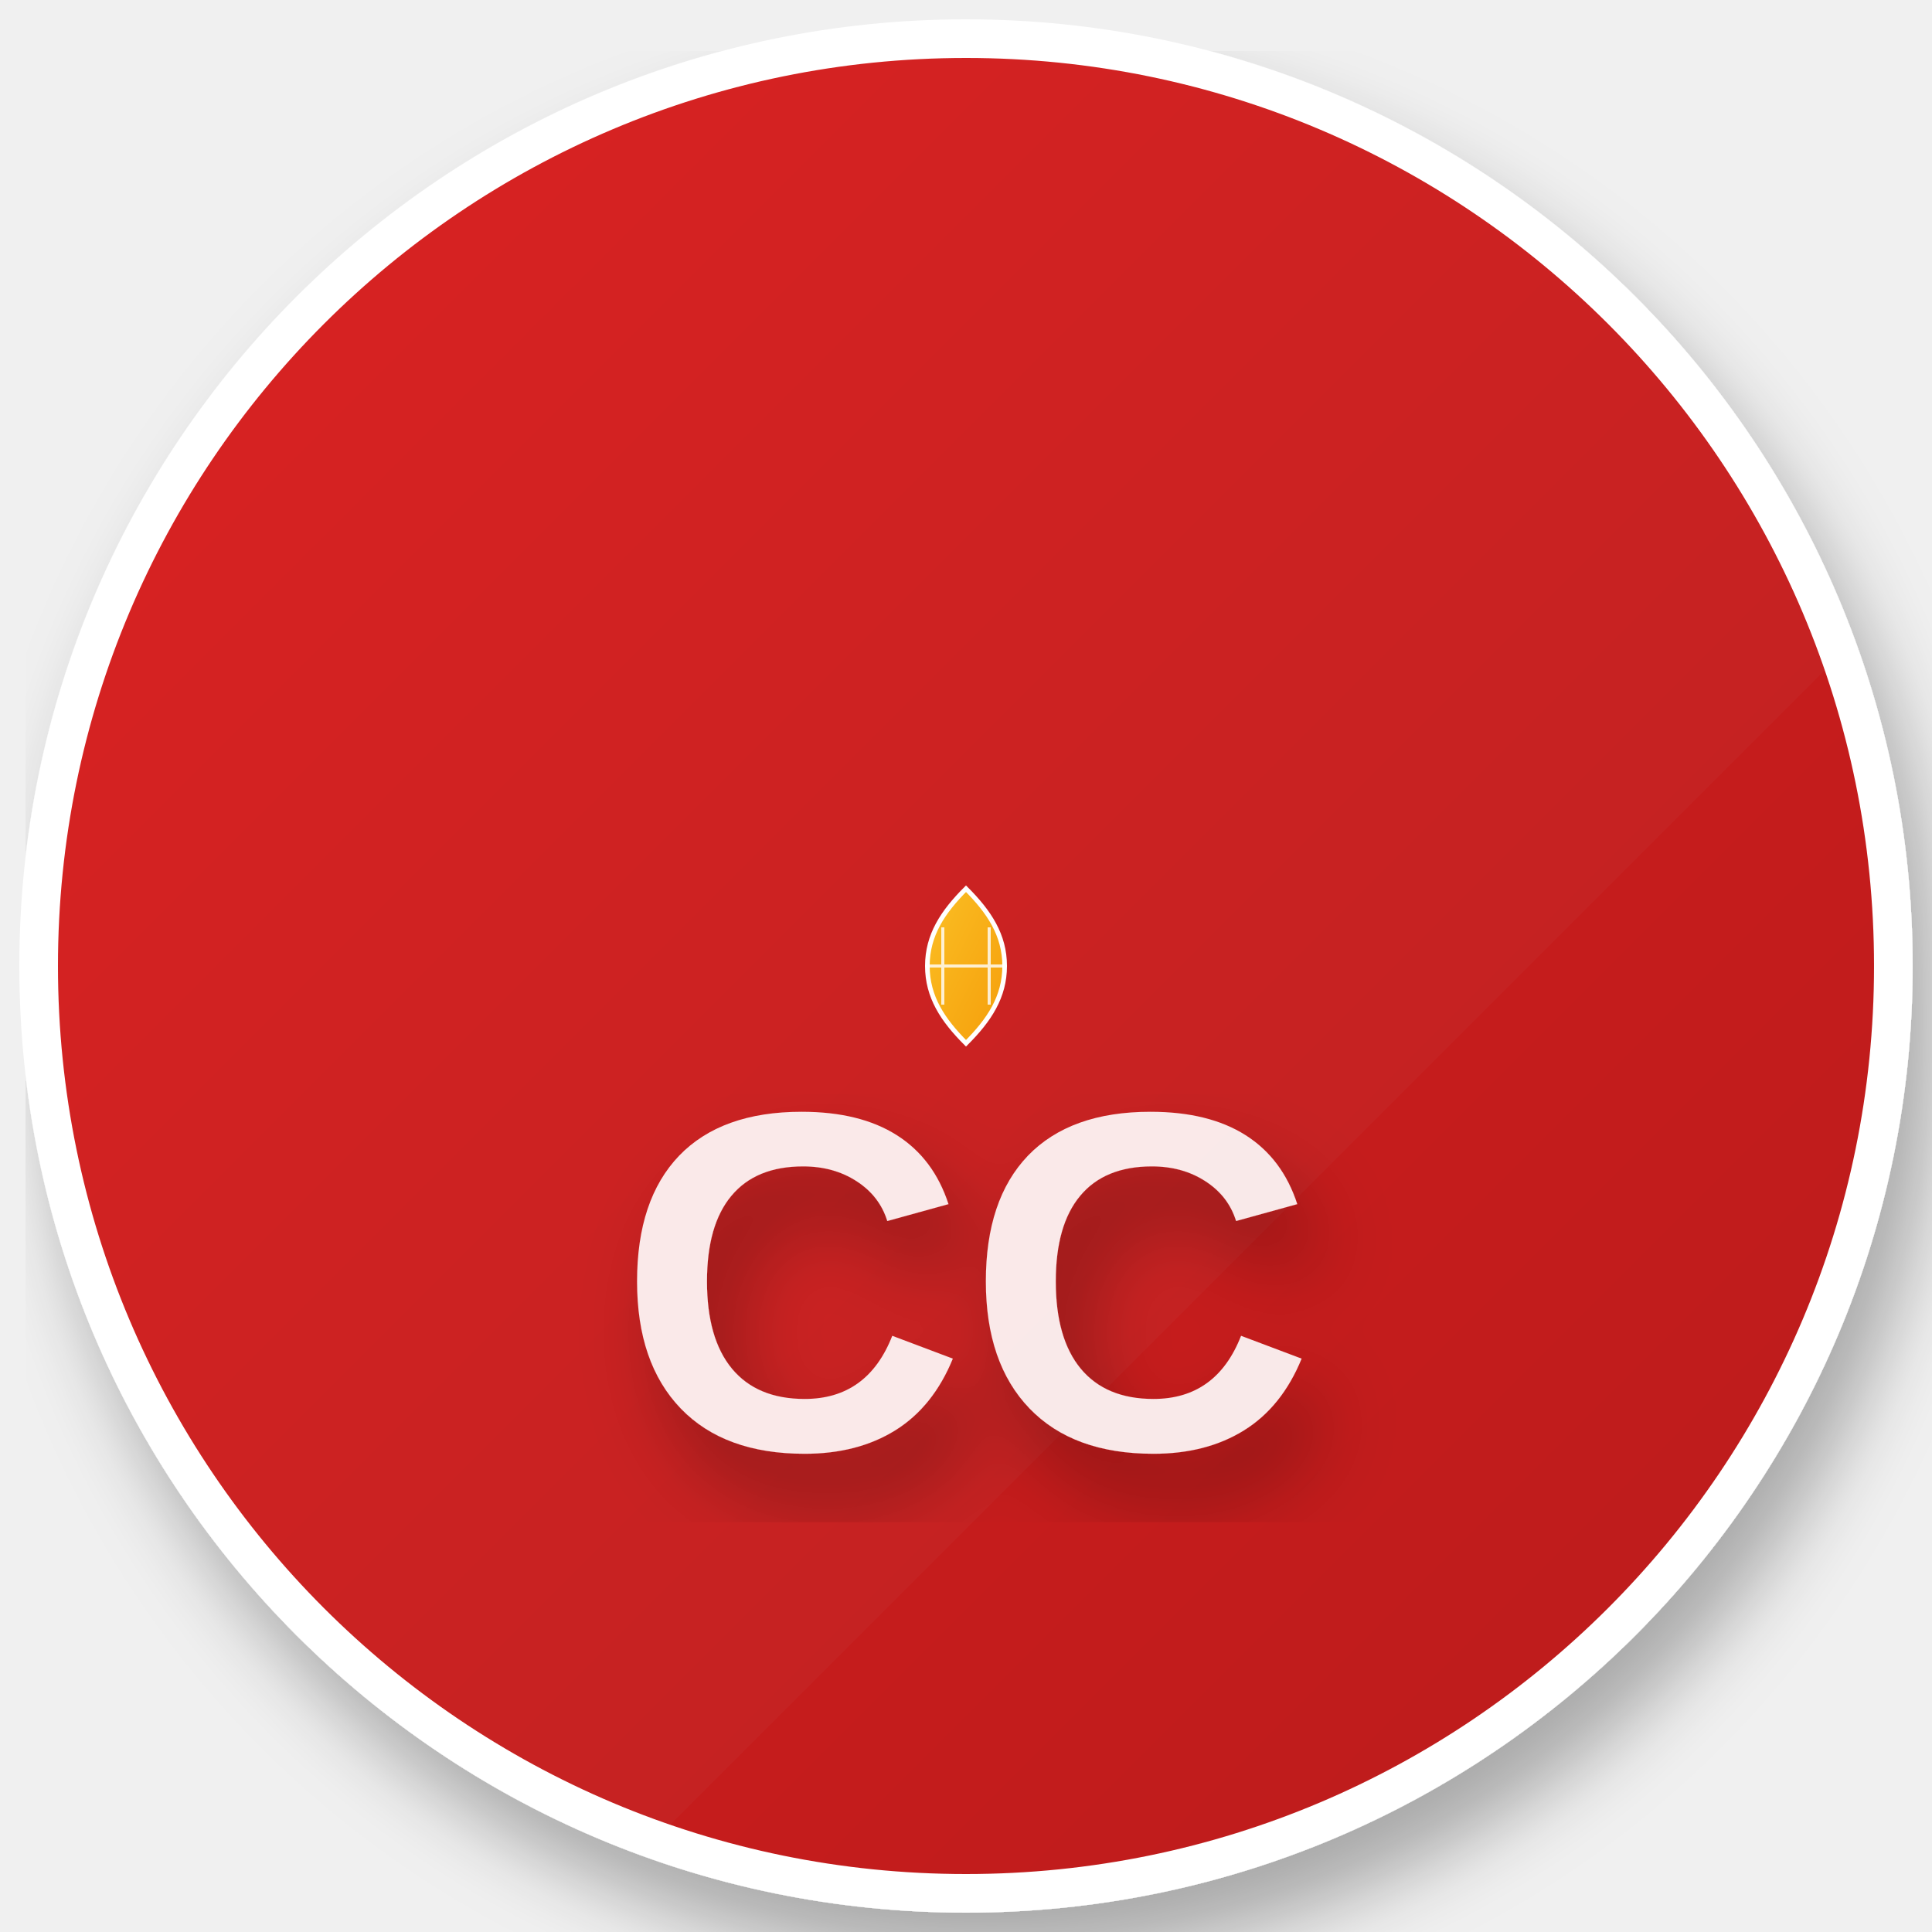
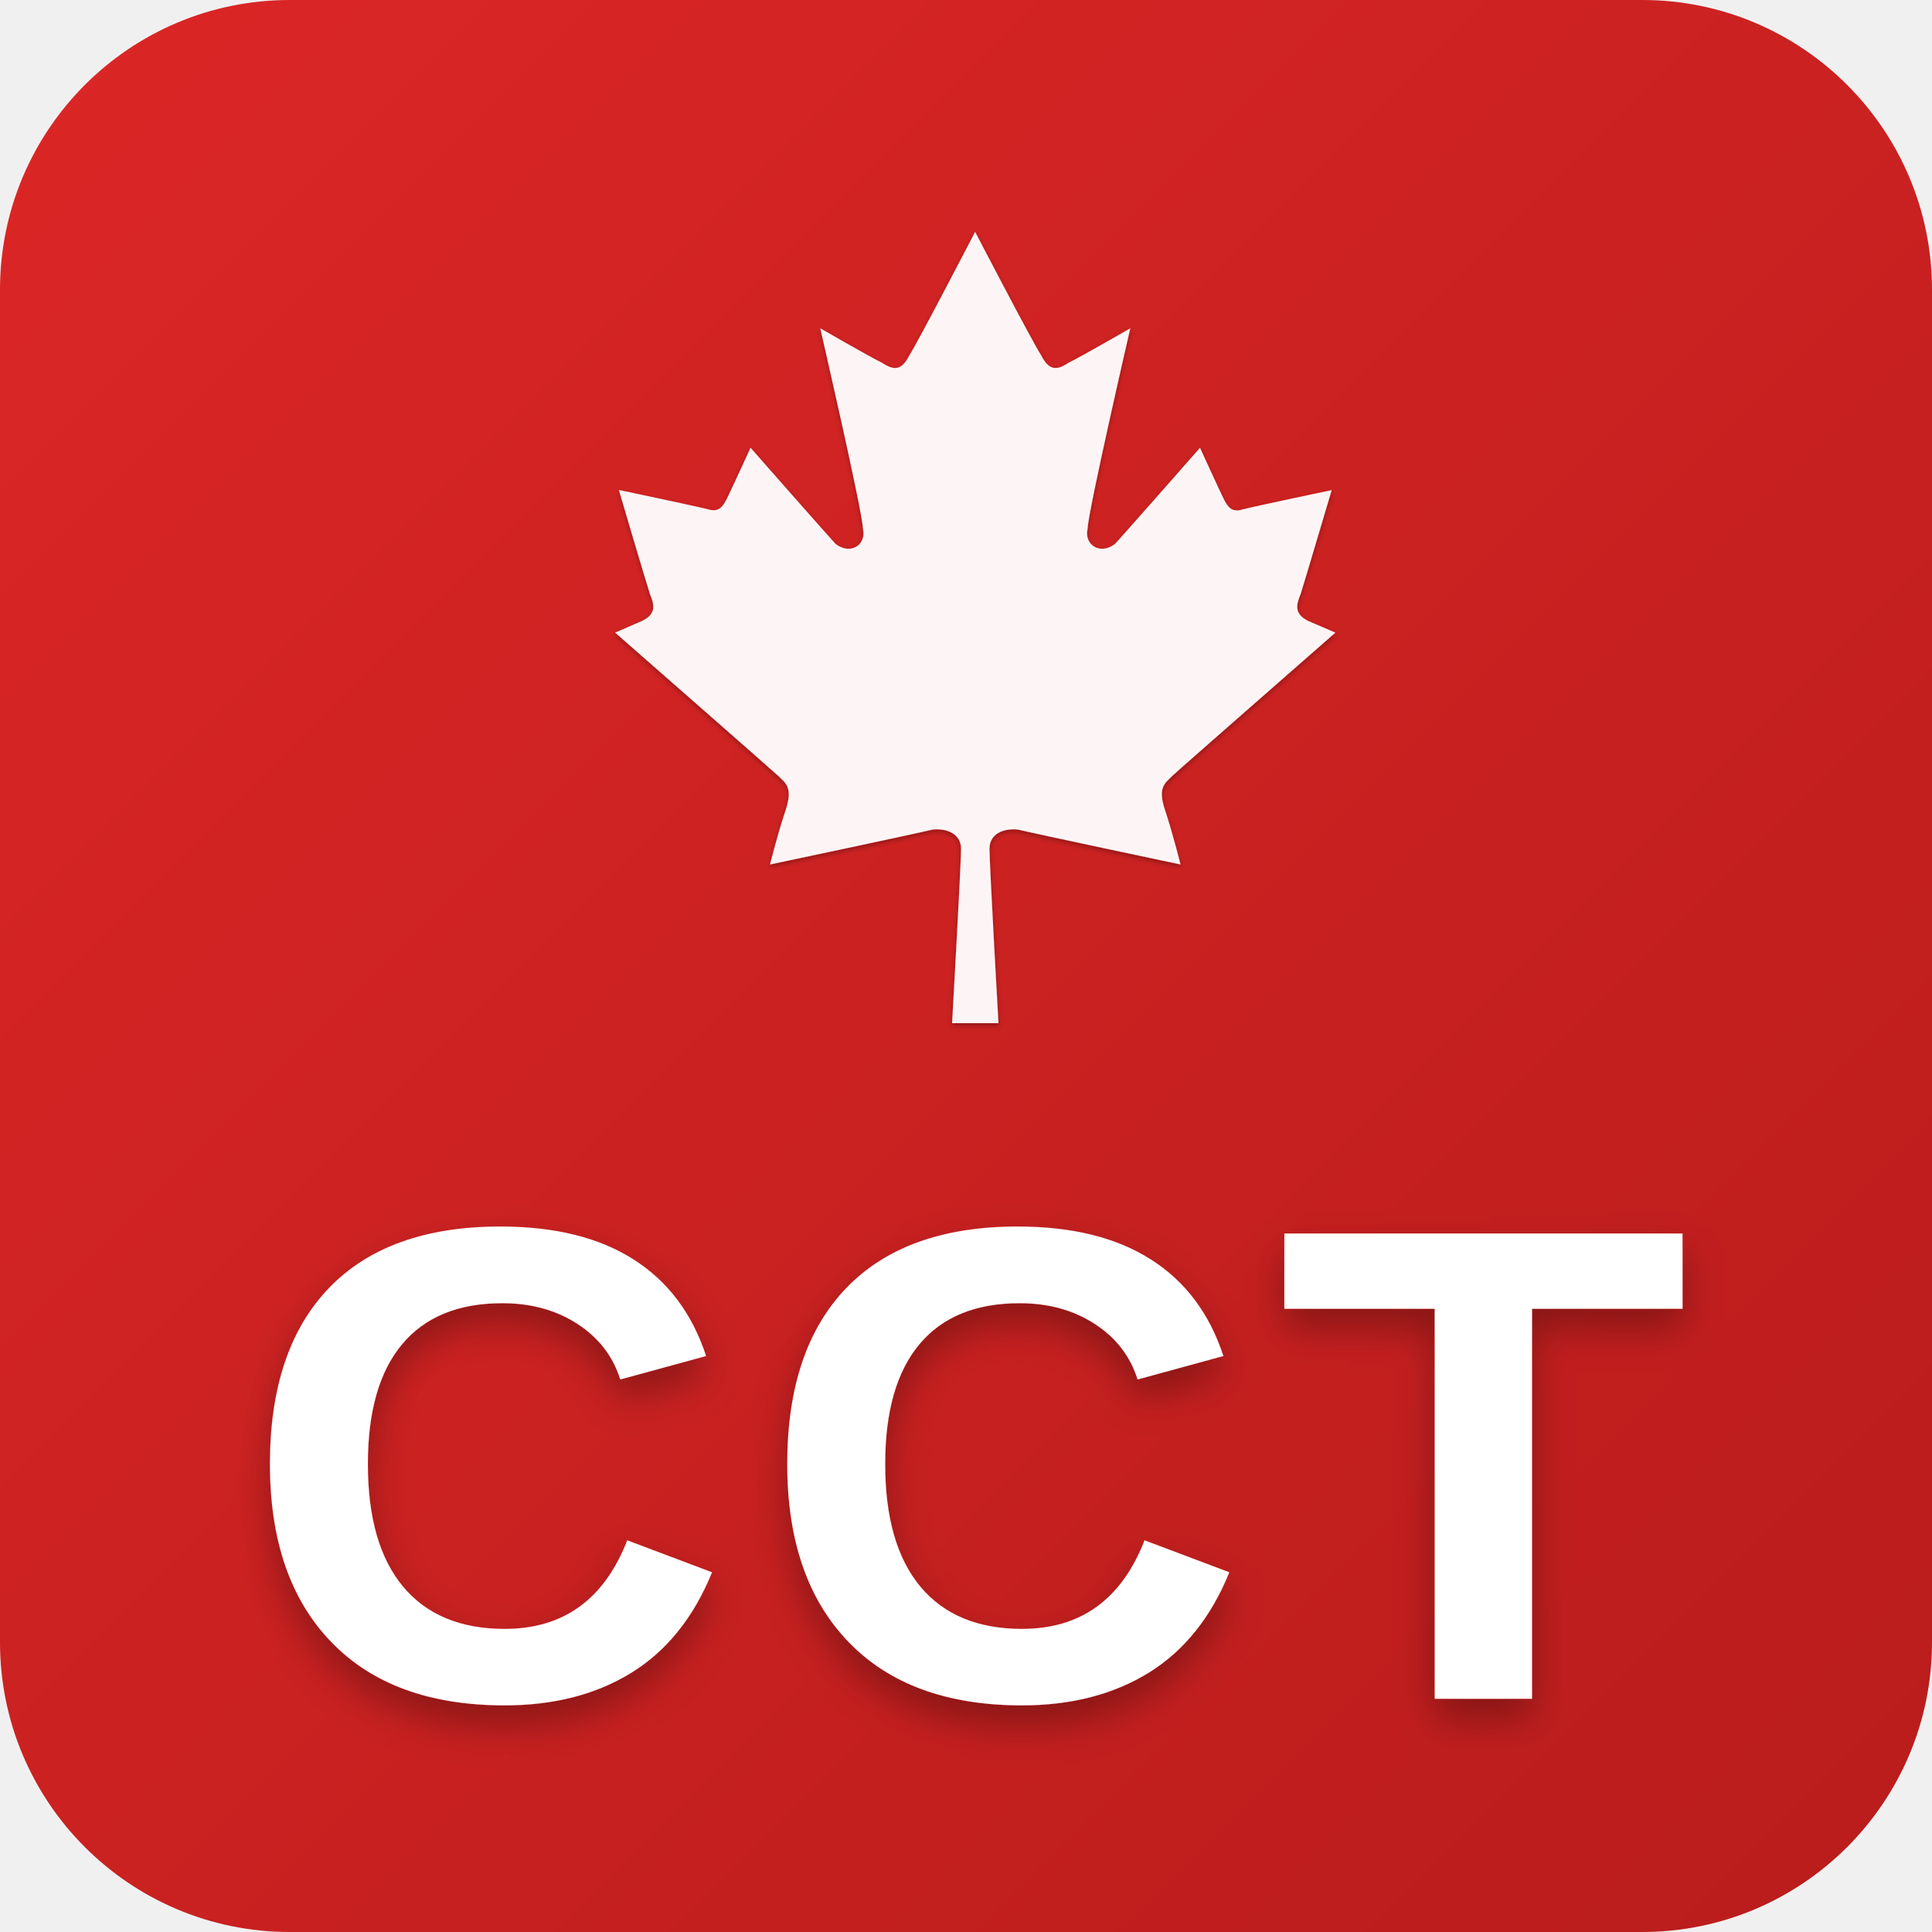
<svg xmlns="http://www.w3.org/2000/svg" width="152" height="152" viewBox="0 0 152 152">
  <defs>
-     <linearGradient id="bgGradient" x1="0%" y1="0%" x2="100%" y2="100%">
+     <linearGradient id="bgGradient-152" x1="0%" y1="0%" x2="100%" y2="100%">
      <stop offset="0%" style="stop-color:#dc2626;stop-opacity:1" />
      <stop offset="100%" style="stop-color:#b91c1c;stop-opacity:1" />
    </linearGradient>
-     <linearGradient id="leafGradient" x1="0%" y1="0%" x2="100%" y2="100%">
-       <stop offset="0%" style="stop-color:#fbbf24;stop-opacity:1" />
-       <stop offset="100%" style="stop-color:#f59e0b;stop-opacity:1" />
-     </linearGradient>
-     <filter id="shadow" x="-20%" y="-20%" width="140%" height="140%">
-       <feDropShadow dx="2" dy="4" stdDeviation="3" flood-color="#000000" flood-opacity="0.3" />
+     <filter id="shadow-152" x="-50%" y="-50%" width="200%" height="200%">
+       <feGaussianBlur in="SourceAlpha" stdDeviation="1.52" />
+       <feOffset dx="0" dy="1.52" result="offsetblur" />
+       <feComponentTransfer>
+         <feFuncA type="linear" slope="0.3" />
+       </feComponentTransfer>
+       <feMerge>
+         <feMergeNode />
+         <feMergeNode in="SourceGraphic" />
+       </feMerge>
    </filter>
  </defs>
-   <circle cx="76" cy="76" r="72.96" fill="url(#bgGradient)" stroke="#ffffff" stroke-width="3.04" filter="url(#shadow)" />
-   <g transform="translate(76, 76) scale(0.1216)">
-     <path d="M0,-50 C-15,-35 -25,-20 -25,0 C-25,20 -15,35 0,50 C15,35 25,20 25,0 C25,-20 15,-35 0,-50 Z" fill="url(#leafGradient)" stroke="#ffffff" stroke-width="3" />
-     <path d="M-15,-25 L-15,25 M15,-25 L15,25 M-25,0 L25,0" stroke="#ffffff" stroke-width="2" opacity="0.8" />
+   <rect width="152" height="152" rx="22.8" fill="url(#bgGradient-152)" />
+   <g transform="translate(45.6, 18.24) scale(0.1216)" opacity="0.95" filter="url(#shadow-152)">
+     <path fill="#ffffff" d="M383.8 351.7c2.5-2.5 105.2-92.4 105.2-92.4l-17.5-7.5c-10-4.9-7.4-11.5-5-17.4 2.4-7.6 20.1-67.3 20.1-67.3s-47.7 10-57.7 12.5c-7.5 2.4-10-2.5-12.5-7.5s-15-32.4-15-32.4-52.6 59.9-55.1 62.3c-10 7.5-20.1 0-17.6-10 0-10 27.6-129.6 27.6-129.6s-30.1 17.4-40.1 22.4c-7.5 5-12.6 5-17.6-5C293.5 72.3 255.9 0 255.9 0s-37.5 72.3-42.5 79.8c-5 10-10 10-17.6 5-10-5-40.1-22.4-40.1-22.4S183.3 182 183.3 192c2.5 10-7.5 17.5-17.6 10-2.5-2.5-55.1-62.3-55.1-62.3S98.1 167 95.6 172s-5 9.9-12.5 7.5C73 177 25.4 167 25.4 167s17.6 59.7 20.1 67.3c2.4 6 5 12.5-5 17.4L23 259.3s102.6 89.9 105.2 92.4c5.1 5 10 7.5 5.1 22.5-5.1 15-10.1 35.1-10.1 35.1s95.2-20.1 105.3-22.6c8.7-.9 18.3 2.5 18.3 12.5S241 512 241 512h30s-5.8-102.7-5.8-112.8 9.5-13.4 18.4-12.5c10 2.5 105.2 22.6 105.2 22.6s-5-20.1-10-35.1 0-17.5 5-22.5z" />
  </g>
-   <text x="50%" y="75%" text-anchor="middle" fill="white" font-family="Arial, sans-serif" font-size="38" font-weight="bold" opacity="0.9" filter="url(#shadow)">
-     CC
-   </text>
+   <text x="50%" y="118.56" text-anchor="middle" dominant-baseline="middle" fill="#ffffff" font-family="Arial, Helvetica, sans-serif" font-size="53.2" font-weight="900" letter-spacing="2.28" filter="url(#shadow-152)">CCT</text>
</svg>
